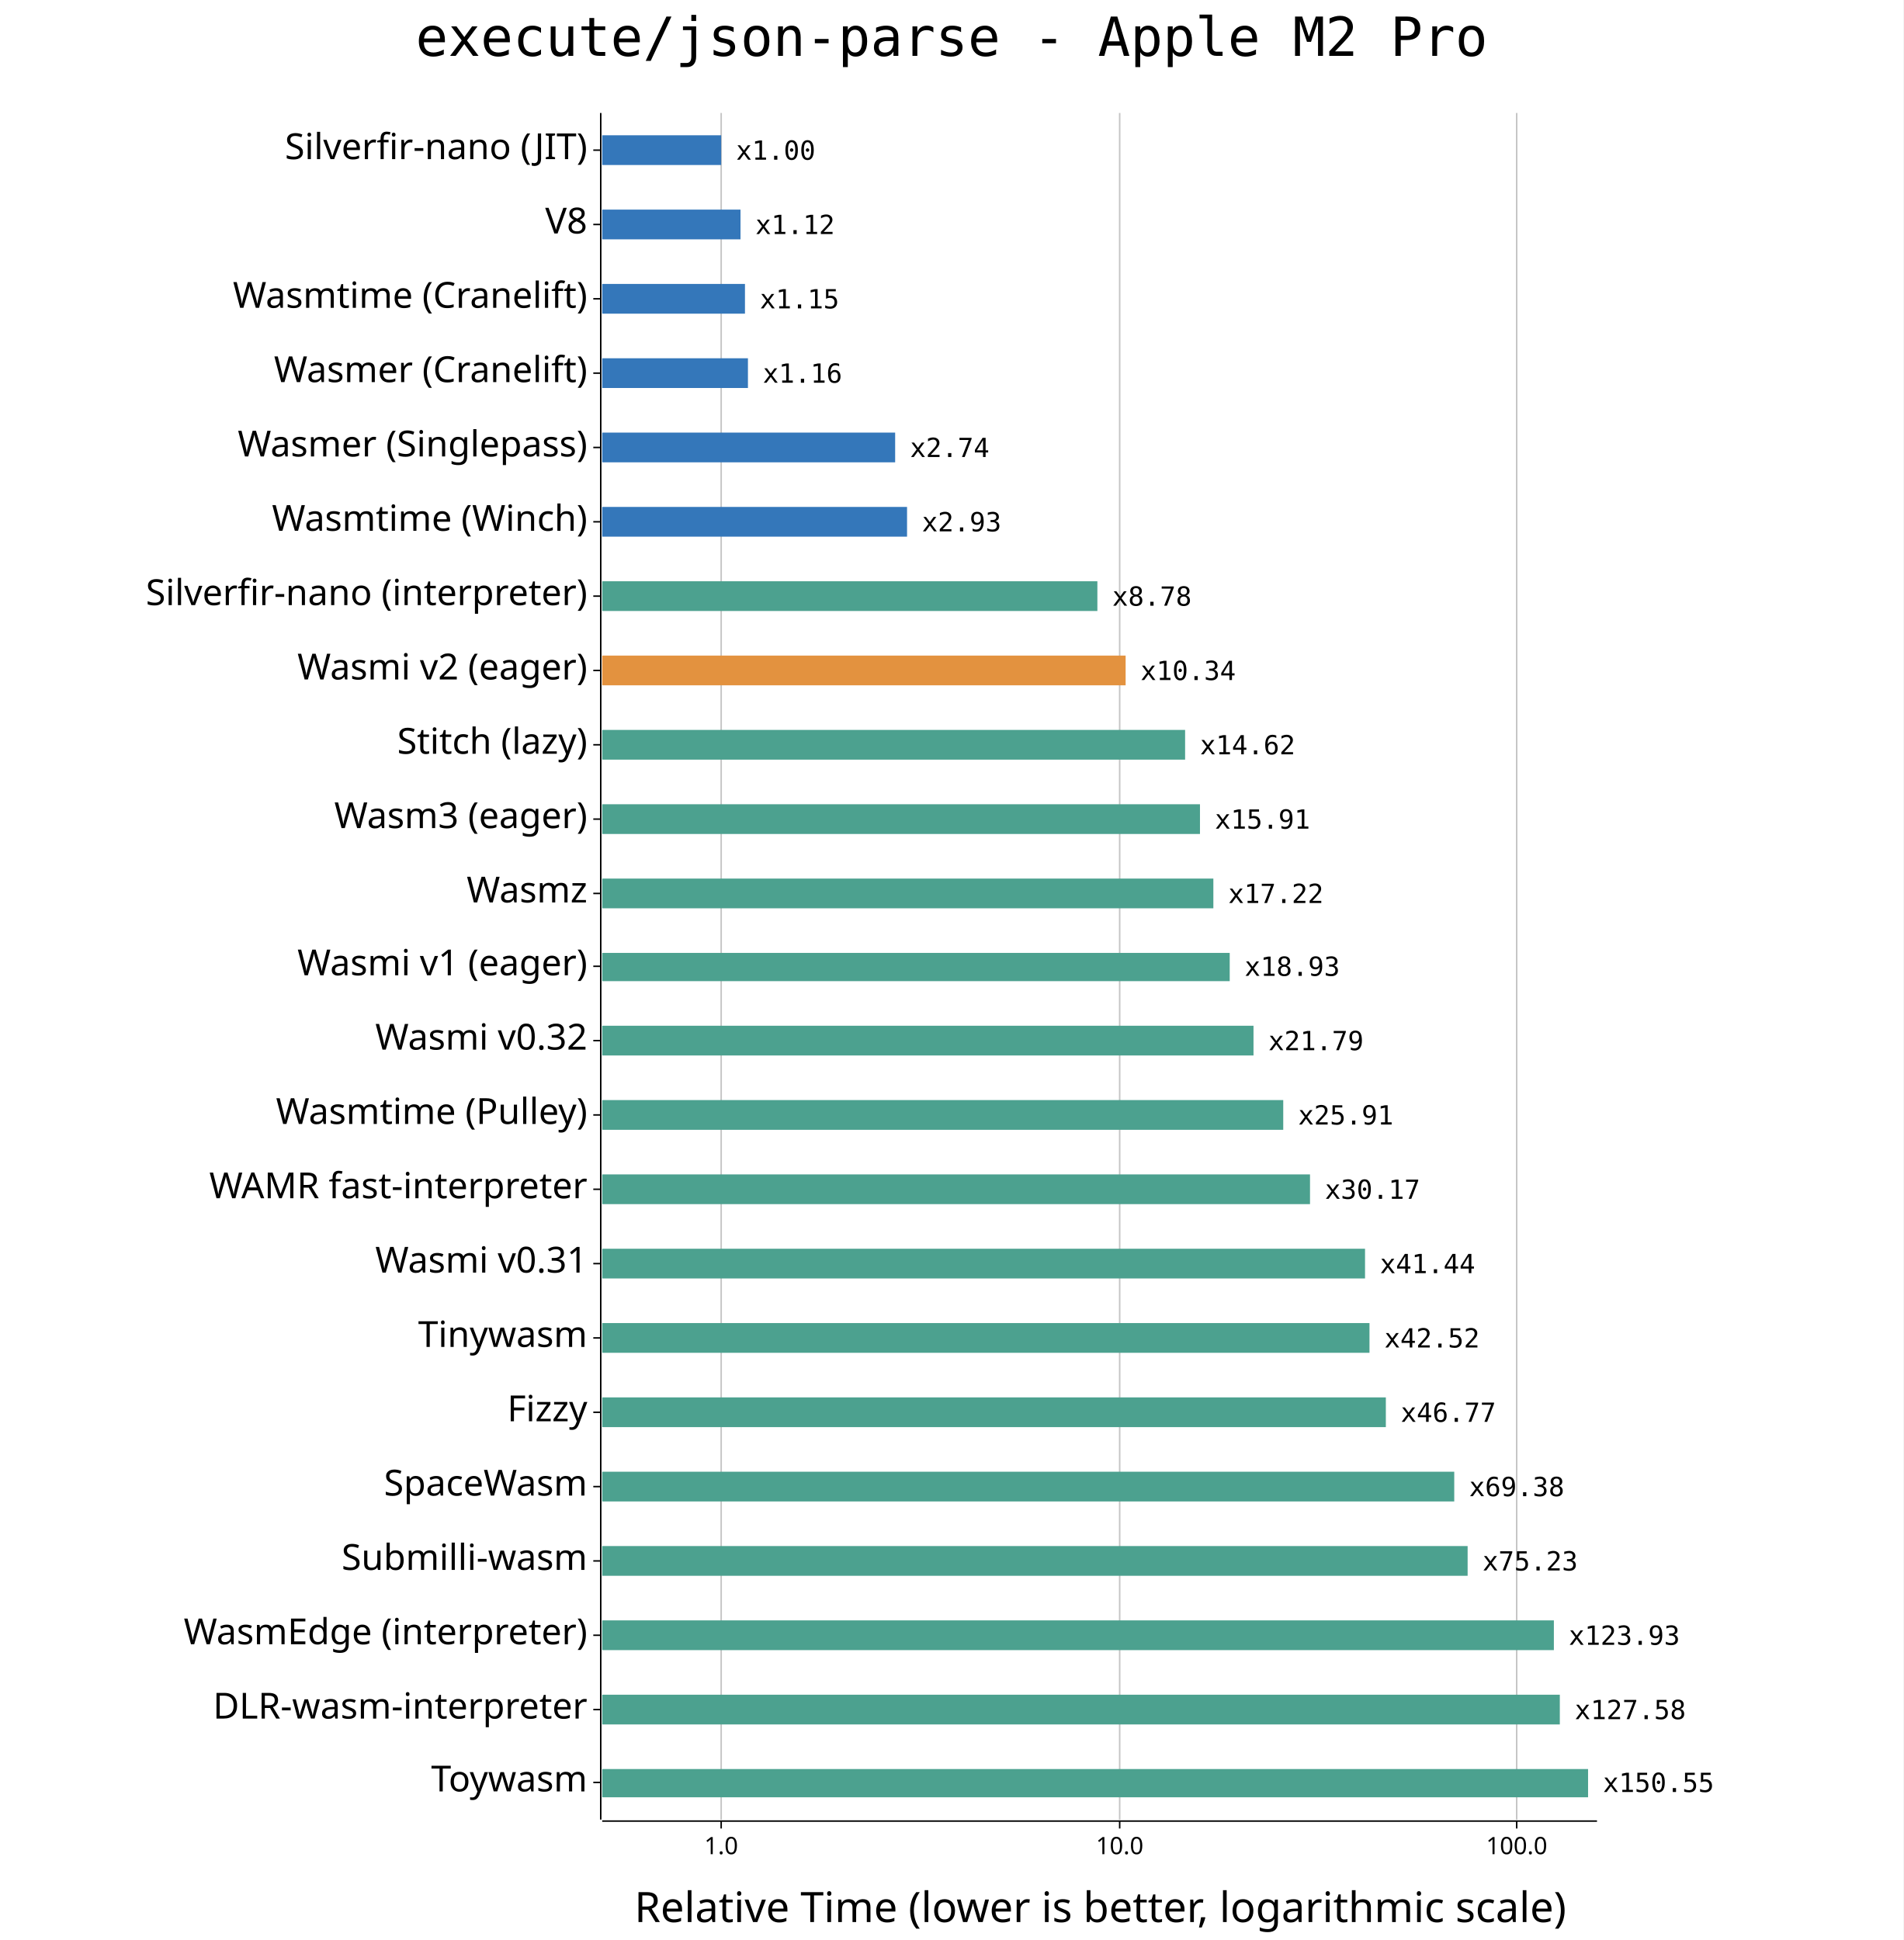
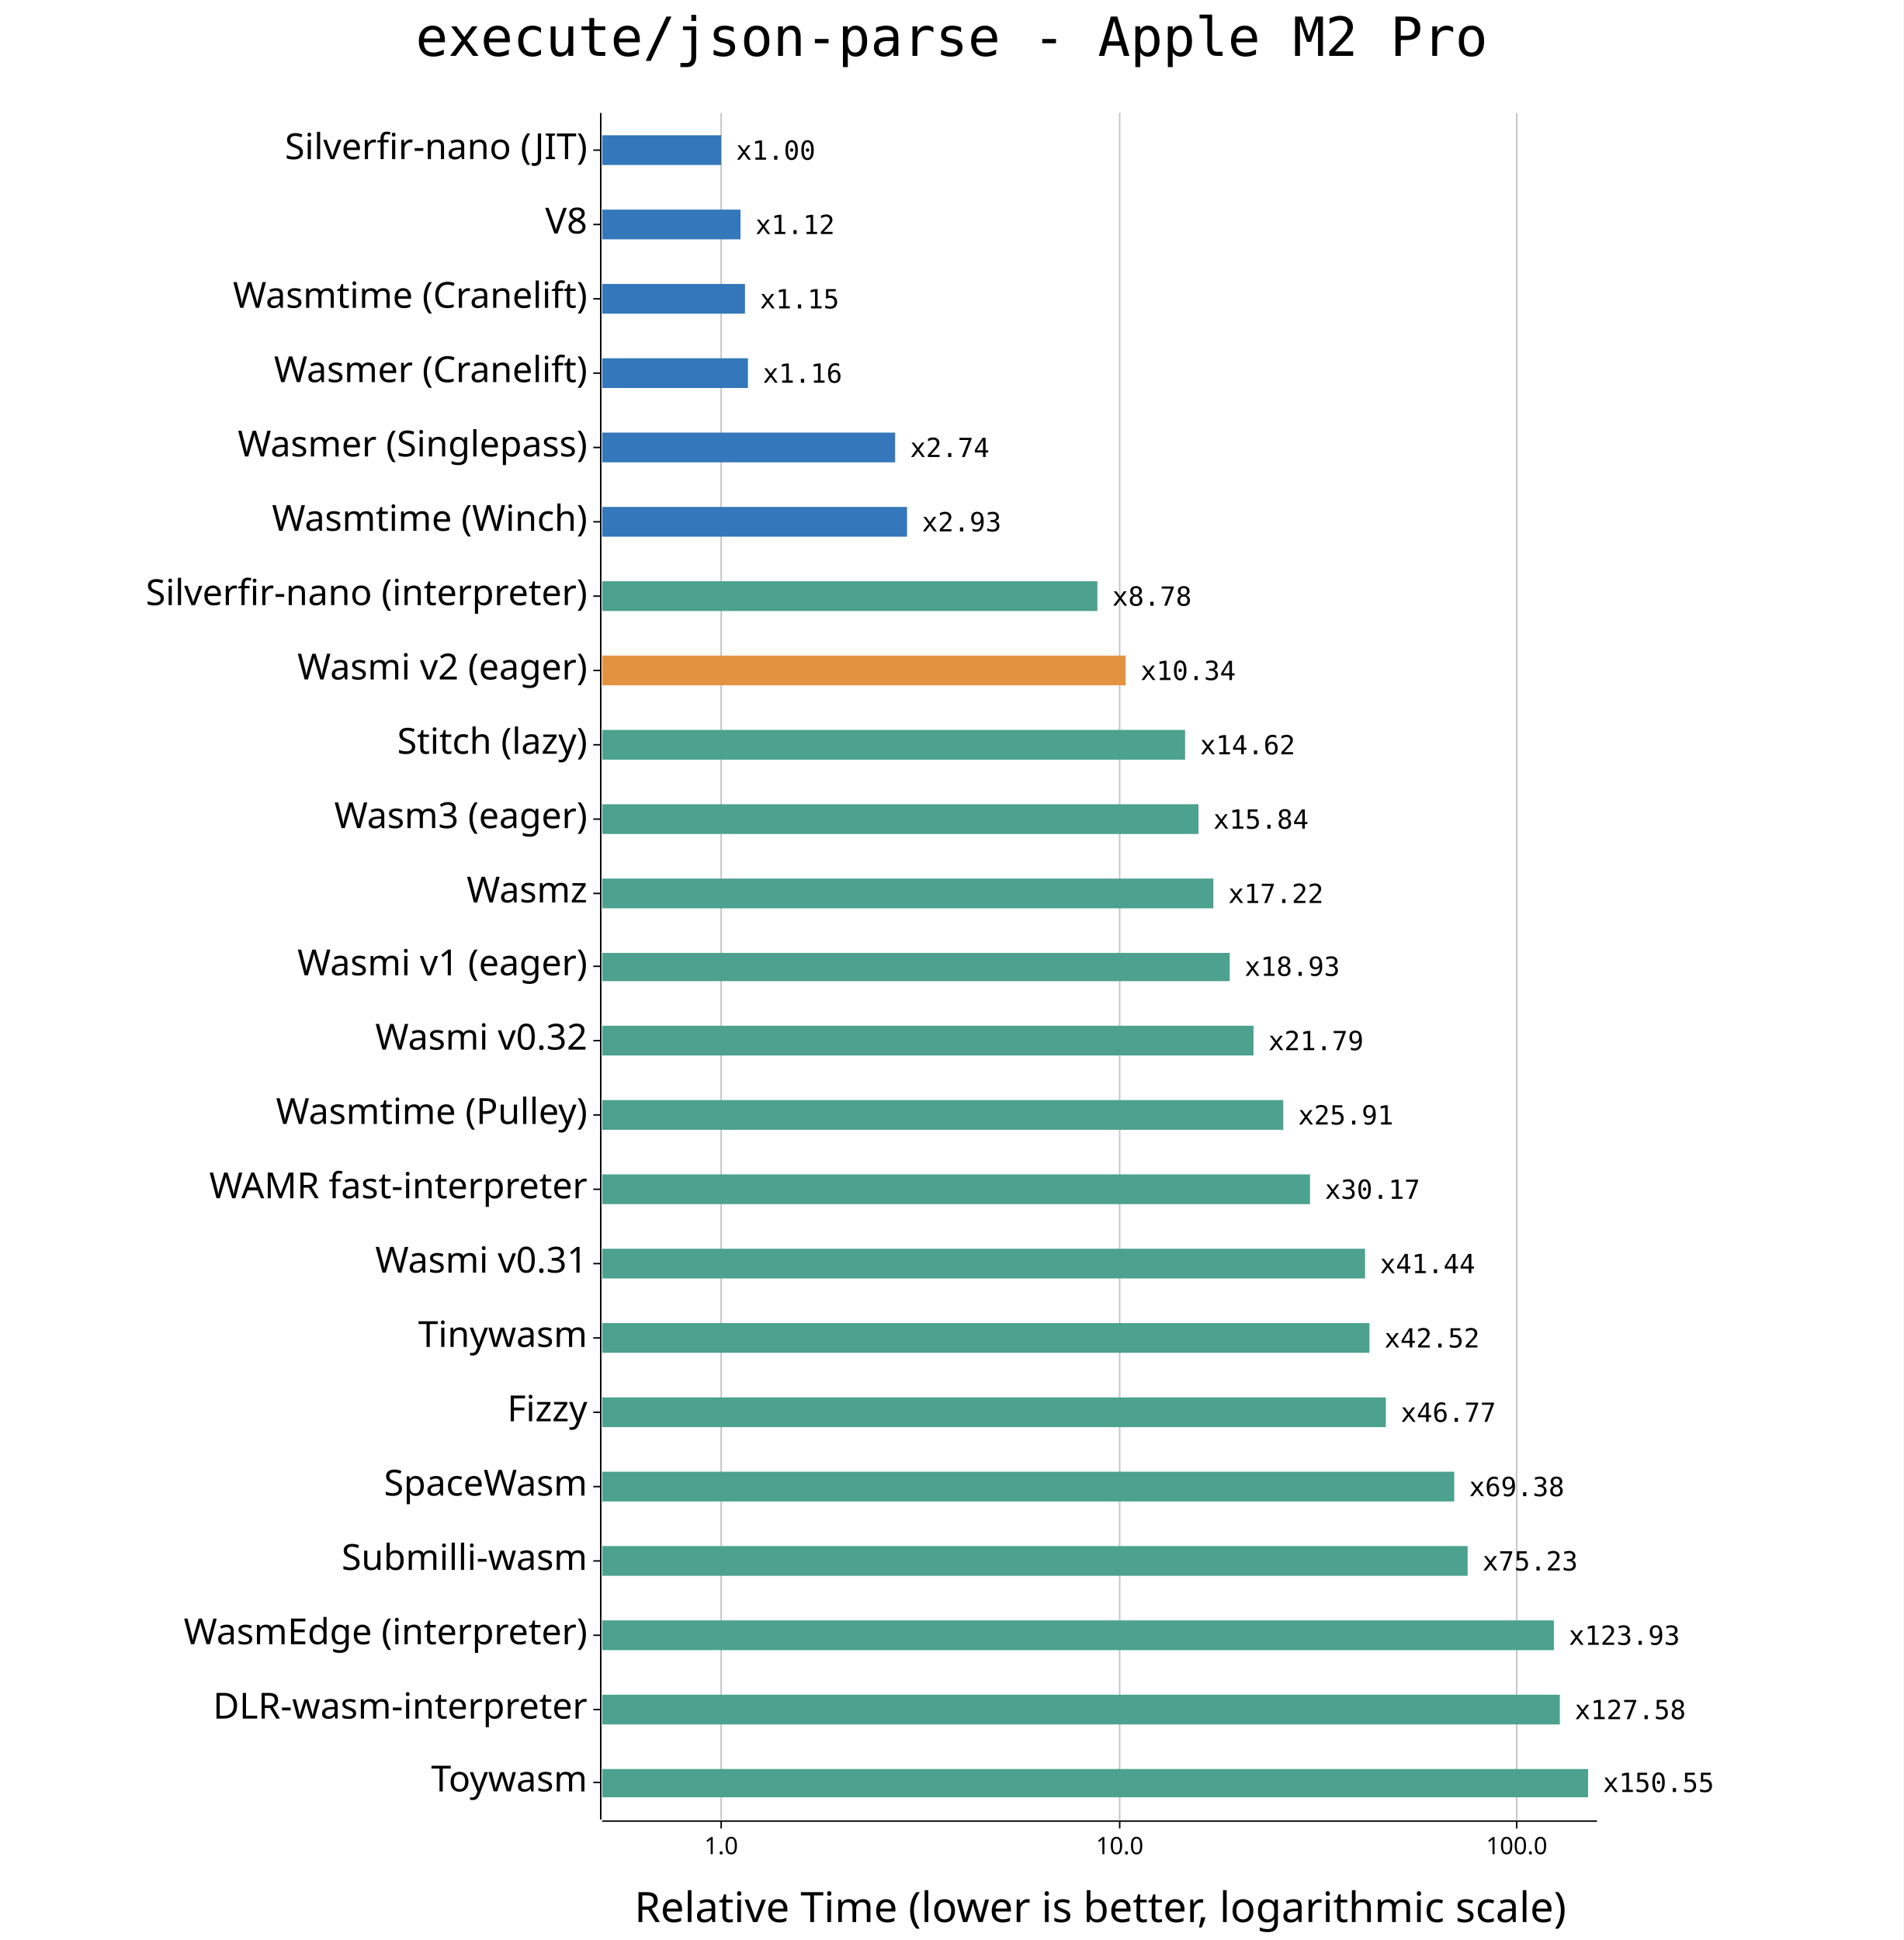
<svg xmlns="http://www.w3.org/2000/svg" width="1280" height="1305" viewBox="0 0 1280 1305">
  <rect x="0" y="0" width="1280" height="1305" opacity="1" fill="#FFFFFF" stroke="none" />
  <text x="640" y="10" dy="0.76em" text-anchor="middle" font-family="monospace" font-size="36.29" opacity="1" fill="#000000">
execute/json-parse - Apple M2 Pro
</text>
  <line opacity="0.1" stroke="#000000" stroke-width="1" x1="485" y1="1224" x2="485" y2="76" />
  <line opacity="0.1" stroke="#000000" stroke-width="1" x1="753" y1="1224" x2="753" y2="76" />
  <line opacity="0.1" stroke="#000000" stroke-width="1" x1="1020" y1="1224" x2="1020" y2="76" />
  <text x="5" y="650" dy="0.76em" text-anchor="middle" font-family="sans-serif" font-size="28.226" opacity="1" fill="#000000" transform="rotate(270, 5, 650)">

</text>
  <text x="740" y="1300" dy="-0.5ex" text-anchor="middle" font-family="sans-serif" font-size="28.226" opacity="1" fill="#000000">
Relative Time (lower is better, logarithmic scale)
</text>
  <line opacity="0.15" stroke="#000000" stroke-width="1" x1="485" y1="1224" x2="485" y2="76" />
  <line opacity="0.15" stroke="#000000" stroke-width="1" x1="753" y1="1224" x2="753" y2="76" />
  <line opacity="0.15" stroke="#000000" stroke-width="1" x1="1020" y1="1224" x2="1020" y2="76" />
  <polyline fill="none" opacity="1" stroke="#000000" stroke-width="1" points="404,76 404,1224 " />
  <text x="395" y="1199" dy="0.5ex" text-anchor="end" font-family="sans-serif" font-size="24.194" opacity="1" fill="#000000">
Toywasm
</text>
  <polyline fill="none" opacity="1" stroke="#000000" stroke-width="1" points="399,1199 404,1199 " />
  <text x="395" y="1150" dy="0.5ex" text-anchor="end" font-family="sans-serif" font-size="24.194" opacity="1" fill="#000000">
DLR-wasm-interpreter
</text>
  <polyline fill="none" opacity="1" stroke="#000000" stroke-width="1" points="399,1150 404,1150 " />
  <text x="395" y="1100" dy="0.5ex" text-anchor="end" font-family="sans-serif" font-size="24.194" opacity="1" fill="#000000">
WasmEdge (interpreter)
</text>
  <polyline fill="none" opacity="1" stroke="#000000" stroke-width="1" points="399,1100 404,1100 " />
  <text x="395" y="1050" dy="0.5ex" text-anchor="end" font-family="sans-serif" font-size="24.194" opacity="1" fill="#000000">
Submilli-wasm
</text>
  <polyline fill="none" opacity="1" stroke="#000000" stroke-width="1" points="399,1050 404,1050 " />
  <text x="395" y="1000" dy="0.5ex" text-anchor="end" font-family="sans-serif" font-size="24.194" opacity="1" fill="#000000">
SpaceWasm
</text>
  <polyline fill="none" opacity="1" stroke="#000000" stroke-width="1" points="399,1000 404,1000 " />
  <text x="395" y="950" dy="0.5ex" text-anchor="end" font-family="sans-serif" font-size="24.194" opacity="1" fill="#000000">
Fizzy
</text>
  <polyline fill="none" opacity="1" stroke="#000000" stroke-width="1" points="399,950 404,950 " />
  <text x="395" y="900" dy="0.5ex" text-anchor="end" font-family="sans-serif" font-size="24.194" opacity="1" fill="#000000">
Tinywasm
</text>
  <polyline fill="none" opacity="1" stroke="#000000" stroke-width="1" points="399,900 404,900 " />
  <text x="395" y="850" dy="0.5ex" text-anchor="end" font-family="sans-serif" font-size="24.194" opacity="1" fill="#000000">
Wasmi v0.31
</text>
  <polyline fill="none" opacity="1" stroke="#000000" stroke-width="1" points="399,850 404,850 " />
  <text x="395" y="800" dy="0.5ex" text-anchor="end" font-family="sans-serif" font-size="24.194" opacity="1" fill="#000000">
WAMR fast-interpreter
</text>
  <polyline fill="none" opacity="1" stroke="#000000" stroke-width="1" points="399,800 404,800 " />
  <text x="395" y="750" dy="0.5ex" text-anchor="end" font-family="sans-serif" font-size="24.194" opacity="1" fill="#000000">
Wasmtime (Pulley)
</text>
  <polyline fill="none" opacity="1" stroke="#000000" stroke-width="1" points="399,750 404,750 " />
  <text x="395" y="700" dy="0.5ex" text-anchor="end" font-family="sans-serif" font-size="24.194" opacity="1" fill="#000000">
Wasmi v0.32
</text>
  <polyline fill="none" opacity="1" stroke="#000000" stroke-width="1" points="399,700 404,700 " />
  <text x="395" y="650" dy="0.5ex" text-anchor="end" font-family="sans-serif" font-size="24.194" opacity="1" fill="#000000">
Wasmi v1 (eager)
</text>
  <polyline fill="none" opacity="1" stroke="#000000" stroke-width="1" points="399,650 404,650 " />
  <text x="395" y="601" dy="0.5ex" text-anchor="end" font-family="sans-serif" font-size="24.194" opacity="1" fill="#000000">
Wasmz
</text>
  <polyline fill="none" opacity="1" stroke="#000000" stroke-width="1" points="399,601 404,601 " />
  <text x="395" y="551" dy="0.5ex" text-anchor="end" font-family="sans-serif" font-size="24.194" opacity="1" fill="#000000">
Wasm3 (eager)
</text>
  <polyline fill="none" opacity="1" stroke="#000000" stroke-width="1" points="399,551 404,551 " />
  <text x="395" y="501" dy="0.5ex" text-anchor="end" font-family="sans-serif" font-size="24.194" opacity="1" fill="#000000">
Stitch (lazy)
</text>
  <polyline fill="none" opacity="1" stroke="#000000" stroke-width="1" points="399,501 404,501 " />
  <text x="395" y="451" dy="0.5ex" text-anchor="end" font-family="sans-serif" font-size="24.194" opacity="1" fill="#000000">
Wasmi v2 (eager)
</text>
  <polyline fill="none" opacity="1" stroke="#000000" stroke-width="1" points="399,451 404,451 " />
  <text x="395" y="401" dy="0.5ex" text-anchor="end" font-family="sans-serif" font-size="24.194" opacity="1" fill="#000000">
Silverfir-nano (interpreter)
</text>
  <polyline fill="none" opacity="1" stroke="#000000" stroke-width="1" points="399,401 404,401 " />
  <text x="395" y="351" dy="0.5ex" text-anchor="end" font-family="sans-serif" font-size="24.194" opacity="1" fill="#000000">
Wasmtime (Winch)
</text>
  <polyline fill="none" opacity="1" stroke="#000000" stroke-width="1" points="399,351 404,351 " />
  <text x="395" y="301" dy="0.5ex" text-anchor="end" font-family="sans-serif" font-size="24.194" opacity="1" fill="#000000">
Wasmer (Singlepass)
</text>
  <polyline fill="none" opacity="1" stroke="#000000" stroke-width="1" points="399,301 404,301 " />
  <text x="395" y="251" dy="0.5ex" text-anchor="end" font-family="sans-serif" font-size="24.194" opacity="1" fill="#000000">
Wasmer (Cranelift)
</text>
  <polyline fill="none" opacity="1" stroke="#000000" stroke-width="1" points="399,251 404,251 " />
  <text x="395" y="201" dy="0.5ex" text-anchor="end" font-family="sans-serif" font-size="24.194" opacity="1" fill="#000000">
Wasmtime (Cranelift)
</text>
  <polyline fill="none" opacity="1" stroke="#000000" stroke-width="1" points="399,201 404,201 " />
  <text x="395" y="151" dy="0.5ex" text-anchor="end" font-family="sans-serif" font-size="24.194" opacity="1" fill="#000000">
V8
</text>
  <polyline fill="none" opacity="1" stroke="#000000" stroke-width="1" points="399,151 404,151 " />
  <text x="395" y="101" dy="0.5ex" text-anchor="end" font-family="sans-serif" font-size="24.194" opacity="1" fill="#000000">
Silverfir-nano (JIT)
</text>
  <polyline fill="none" opacity="1" stroke="#000000" stroke-width="1" points="399,101 404,101 " />
  <polyline fill="none" opacity="1" stroke="#000000" stroke-width="1" points="405,1225 1074,1225 " />
  <text x="485" y="1235" dy="0.76em" text-anchor="middle" font-family="sans-serif" font-size="16.129" opacity="1" fill="#000000">
1.0
</text>
  <polyline fill="none" opacity="1" stroke="#000000" stroke-width="1" points="485,1225 485,1230 " />
  <text x="753" y="1235" dy="0.76em" text-anchor="middle" font-family="sans-serif" font-size="16.129" opacity="1" fill="#000000">
10.0
</text>
  <polyline fill="none" opacity="1" stroke="#000000" stroke-width="1" points="753,1225 753,1230 " />
  <text x="1020" y="1235" dy="0.76em" text-anchor="middle" font-family="sans-serif" font-size="16.129" opacity="1" fill="#000000">
100.0
</text>
  <polyline fill="none" opacity="1" stroke="#000000" stroke-width="1" points="1020,1225 1020,1230 " />
+   <rect x="405" y="1090" width="640" height="20" opacity="1" fill="#4CA18F" stroke="none" />
+   <rect x="405" y="141" width="93" height="20" opacity="1" fill="#3477BA" stroke="none" />
  <rect x="405" y="790" width="476" height="20" opacity="1" fill="#4CA18F" stroke="none" />
+   <rect x="405" y="291" width="197" height="20" opacity="1" fill="#3477BA" stroke="none" />
+   <rect x="405" y="1040" width="582" height="20" opacity="1" fill="#4CA18F" stroke="none" />
+   <rect x="405" y="1190" width="663" height="19" opacity="1" fill="#4CA18F" stroke="none" />
+   <rect x="405" y="641" width="422" height="19" opacity="1" fill="#4CA18F" stroke="none" />
+   <rect x="405" y="1140" width="644" height="20" opacity="1" fill="#4CA18F" stroke="none" />
+   <rect x="405" y="241" width="98" height="20" opacity="1" fill="#3477BA" stroke="none" />
+   <rect x="405" y="591" width="411" height="20" opacity="1" fill="#4CA18F" stroke="none" />
+   <rect x="405" y="840" width="513" height="20" opacity="1" fill="#4CA18F" stroke="none" />
+   <rect x="405" y="191" width="96" height="20" opacity="1" fill="#3477BA" stroke="none" />
+   <rect x="405" y="541" width="401" height="20" opacity="1" fill="#4CA18F" stroke="none" />
+   <rect x="405" y="441" width="352" height="20" opacity="1" fill="#E3923F" stroke="none" />
+   <rect x="405" y="91" width="80" height="20" opacity="1" fill="#3477BA" stroke="none" />
+   <rect x="405" y="890" width="516" height="20" opacity="1" fill="#4CA18F" stroke="none" />
+   <rect x="405" y="990" width="573" height="20" opacity="1" fill="#4CA18F" stroke="none" />
+   <rect x="405" y="391" width="333" height="20" opacity="1" fill="#4CA18F" stroke="none" />
+   <rect x="405" y="940" width="527" height="20" opacity="1" fill="#4CA18F" stroke="none" />
+   <rect x="405" y="690" width="438" height="20" opacity="1" fill="#4CA18F" stroke="none" />
+   <rect x="405" y="740" width="458" height="20" opacity="1" fill="#4CA18F" stroke="none" />
+   <rect x="405" y="341" width="205" height="20" opacity="1" fill="#3477BA" stroke="none" />
  <rect x="405" y="491" width="392" height="20" opacity="1" fill="#4CA18F" stroke="none" />
-   <rect x="405" y="591" width="411" height="20" opacity="1" fill="#4CA18F" stroke="none" />
-   <rect x="405" y="1140" width="644" height="20" opacity="1" fill="#4CA18F" stroke="none" />
-   <rect x="405" y="840" width="513" height="20" opacity="1" fill="#4CA18F" stroke="none" />
-   <rect x="405" y="341" width="205" height="20" opacity="1" fill="#3477BA" stroke="none" />
-   <rect x="405" y="241" width="98" height="20" opacity="1" fill="#3477BA" stroke="none" />
-   <rect x="405" y="91" width="80" height="20" opacity="1" fill="#3477BA" stroke="none" />
-   <rect x="405" y="1090" width="640" height="20" opacity="1" fill="#4CA18F" stroke="none" />
-   <rect x="405" y="690" width="438" height="20" opacity="1" fill="#4CA18F" stroke="none" />
-   <rect x="405" y="1190" width="663" height="19" opacity="1" fill="#4CA18F" stroke="none" />
-   <rect x="405" y="740" width="458" height="20" opacity="1" fill="#4CA18F" stroke="none" />
-   <rect x="405" y="441" width="352" height="20" opacity="1" fill="#E3923F" stroke="none" />
-   <rect x="405" y="141" width="93" height="20" opacity="1" fill="#3477BA" stroke="none" />
-   <rect x="405" y="641" width="422" height="19" opacity="1" fill="#4CA18F" stroke="none" />
-   <rect x="405" y="940" width="527" height="20" opacity="1" fill="#4CA18F" stroke="none" />
-   <rect x="405" y="890" width="516" height="20" opacity="1" fill="#4CA18F" stroke="none" />
-   <rect x="405" y="291" width="197" height="20" opacity="1" fill="#3477BA" stroke="none" />
-   <rect x="405" y="391" width="333" height="20" opacity="1" fill="#4CA18F" stroke="none" />
-   <rect x="405" y="541" width="402" height="20" opacity="1" fill="#4CA18F" stroke="none" />
-   <rect x="405" y="1040" width="582" height="20" opacity="1" fill="#4CA18F" stroke="none" />
-   <rect x="405" y="990" width="573" height="20" opacity="1" fill="#4CA18F" stroke="none" />
-   <rect x="405" y="191" width="96" height="20" opacity="1" fill="#3477BA" stroke="none" />
  <text x="1078" y="1201" dy="0.5ex" text-anchor="start" font-family="monospace" font-size="17.742" opacity="1" fill="#000000">
x150.55
</text>
  <text x="1059" y="1152" dy="0.5ex" text-anchor="start" font-family="monospace" font-size="17.742" opacity="1" fill="#000000">
x127.58
</text>
  <text x="1055" y="1102" dy="0.5ex" text-anchor="start" font-family="monospace" font-size="17.742" opacity="1" fill="#000000">
x123.93
</text>
  <text x="997" y="1052" dy="0.5ex" text-anchor="start" font-family="monospace" font-size="17.742" opacity="1" fill="#000000">
x75.23
</text>
  <text x="988" y="1002" dy="0.5ex" text-anchor="start" font-family="monospace" font-size="17.742" opacity="1" fill="#000000">
x69.38
</text>
  <text x="942" y="952" dy="0.5ex" text-anchor="start" font-family="monospace" font-size="17.742" opacity="1" fill="#000000">
x46.77
</text>
  <text x="931" y="902" dy="0.5ex" text-anchor="start" font-family="monospace" font-size="17.742" opacity="1" fill="#000000">
x42.52
</text>
  <text x="928" y="852" dy="0.5ex" text-anchor="start" font-family="monospace" font-size="17.742" opacity="1" fill="#000000">
x41.44
</text>
  <text x="891" y="802" dy="0.5ex" text-anchor="start" font-family="monospace" font-size="17.742" opacity="1" fill="#000000">
x30.17
</text>
  <text x="873" y="752" dy="0.5ex" text-anchor="start" font-family="monospace" font-size="17.742" opacity="1" fill="#000000">
x25.91
</text>
  <text x="853" y="702" dy="0.5ex" text-anchor="start" font-family="monospace" font-size="17.742" opacity="1" fill="#000000">
x21.79
</text>
  <text x="837" y="652" dy="0.5ex" text-anchor="start" font-family="monospace" font-size="17.742" opacity="1" fill="#000000">
x18.93
</text>
  <text x="826" y="603" dy="0.5ex" text-anchor="start" font-family="monospace" font-size="17.742" opacity="1" fill="#000000">
x17.22
</text>
-   <text x="817" y="553" dy="0.5ex" text-anchor="start" font-family="monospace" font-size="17.742" opacity="1" fill="#000000">
- x15.91
+   <text x="816" y="553" dy="0.5ex" text-anchor="start" font-family="monospace" font-size="17.742" opacity="1" fill="#000000">
+ x15.84
</text>
  <text x="807" y="503" dy="0.5ex" text-anchor="start" font-family="monospace" font-size="17.742" opacity="1" fill="#000000">
x14.62
</text>
  <text x="767" y="453" dy="0.5ex" text-anchor="start" font-family="monospace" font-size="17.742" opacity="1" fill="#000000">
x10.34
</text>
  <text x="748" y="403" dy="0.5ex" text-anchor="start" font-family="monospace" font-size="17.742" opacity="1" fill="#000000">
x8.78
</text>
  <text x="620" y="353" dy="0.5ex" text-anchor="start" font-family="monospace" font-size="17.742" opacity="1" fill="#000000">
x2.93
</text>
  <text x="612" y="303" dy="0.5ex" text-anchor="start" font-family="monospace" font-size="17.742" opacity="1" fill="#000000">
x2.74
</text>
  <text x="513" y="253" dy="0.5ex" text-anchor="start" font-family="monospace" font-size="17.742" opacity="1" fill="#000000">
x1.16
</text>
  <text x="511" y="203" dy="0.5ex" text-anchor="start" font-family="monospace" font-size="17.742" opacity="1" fill="#000000">
x1.15
</text>
  <text x="508" y="153" dy="0.5ex" text-anchor="start" font-family="monospace" font-size="17.742" opacity="1" fill="#000000">
x1.12
</text>
  <text x="495" y="103" dy="0.5ex" text-anchor="start" font-family="monospace" font-size="17.742" opacity="1" fill="#000000">
x1.00
</text>
</svg>
